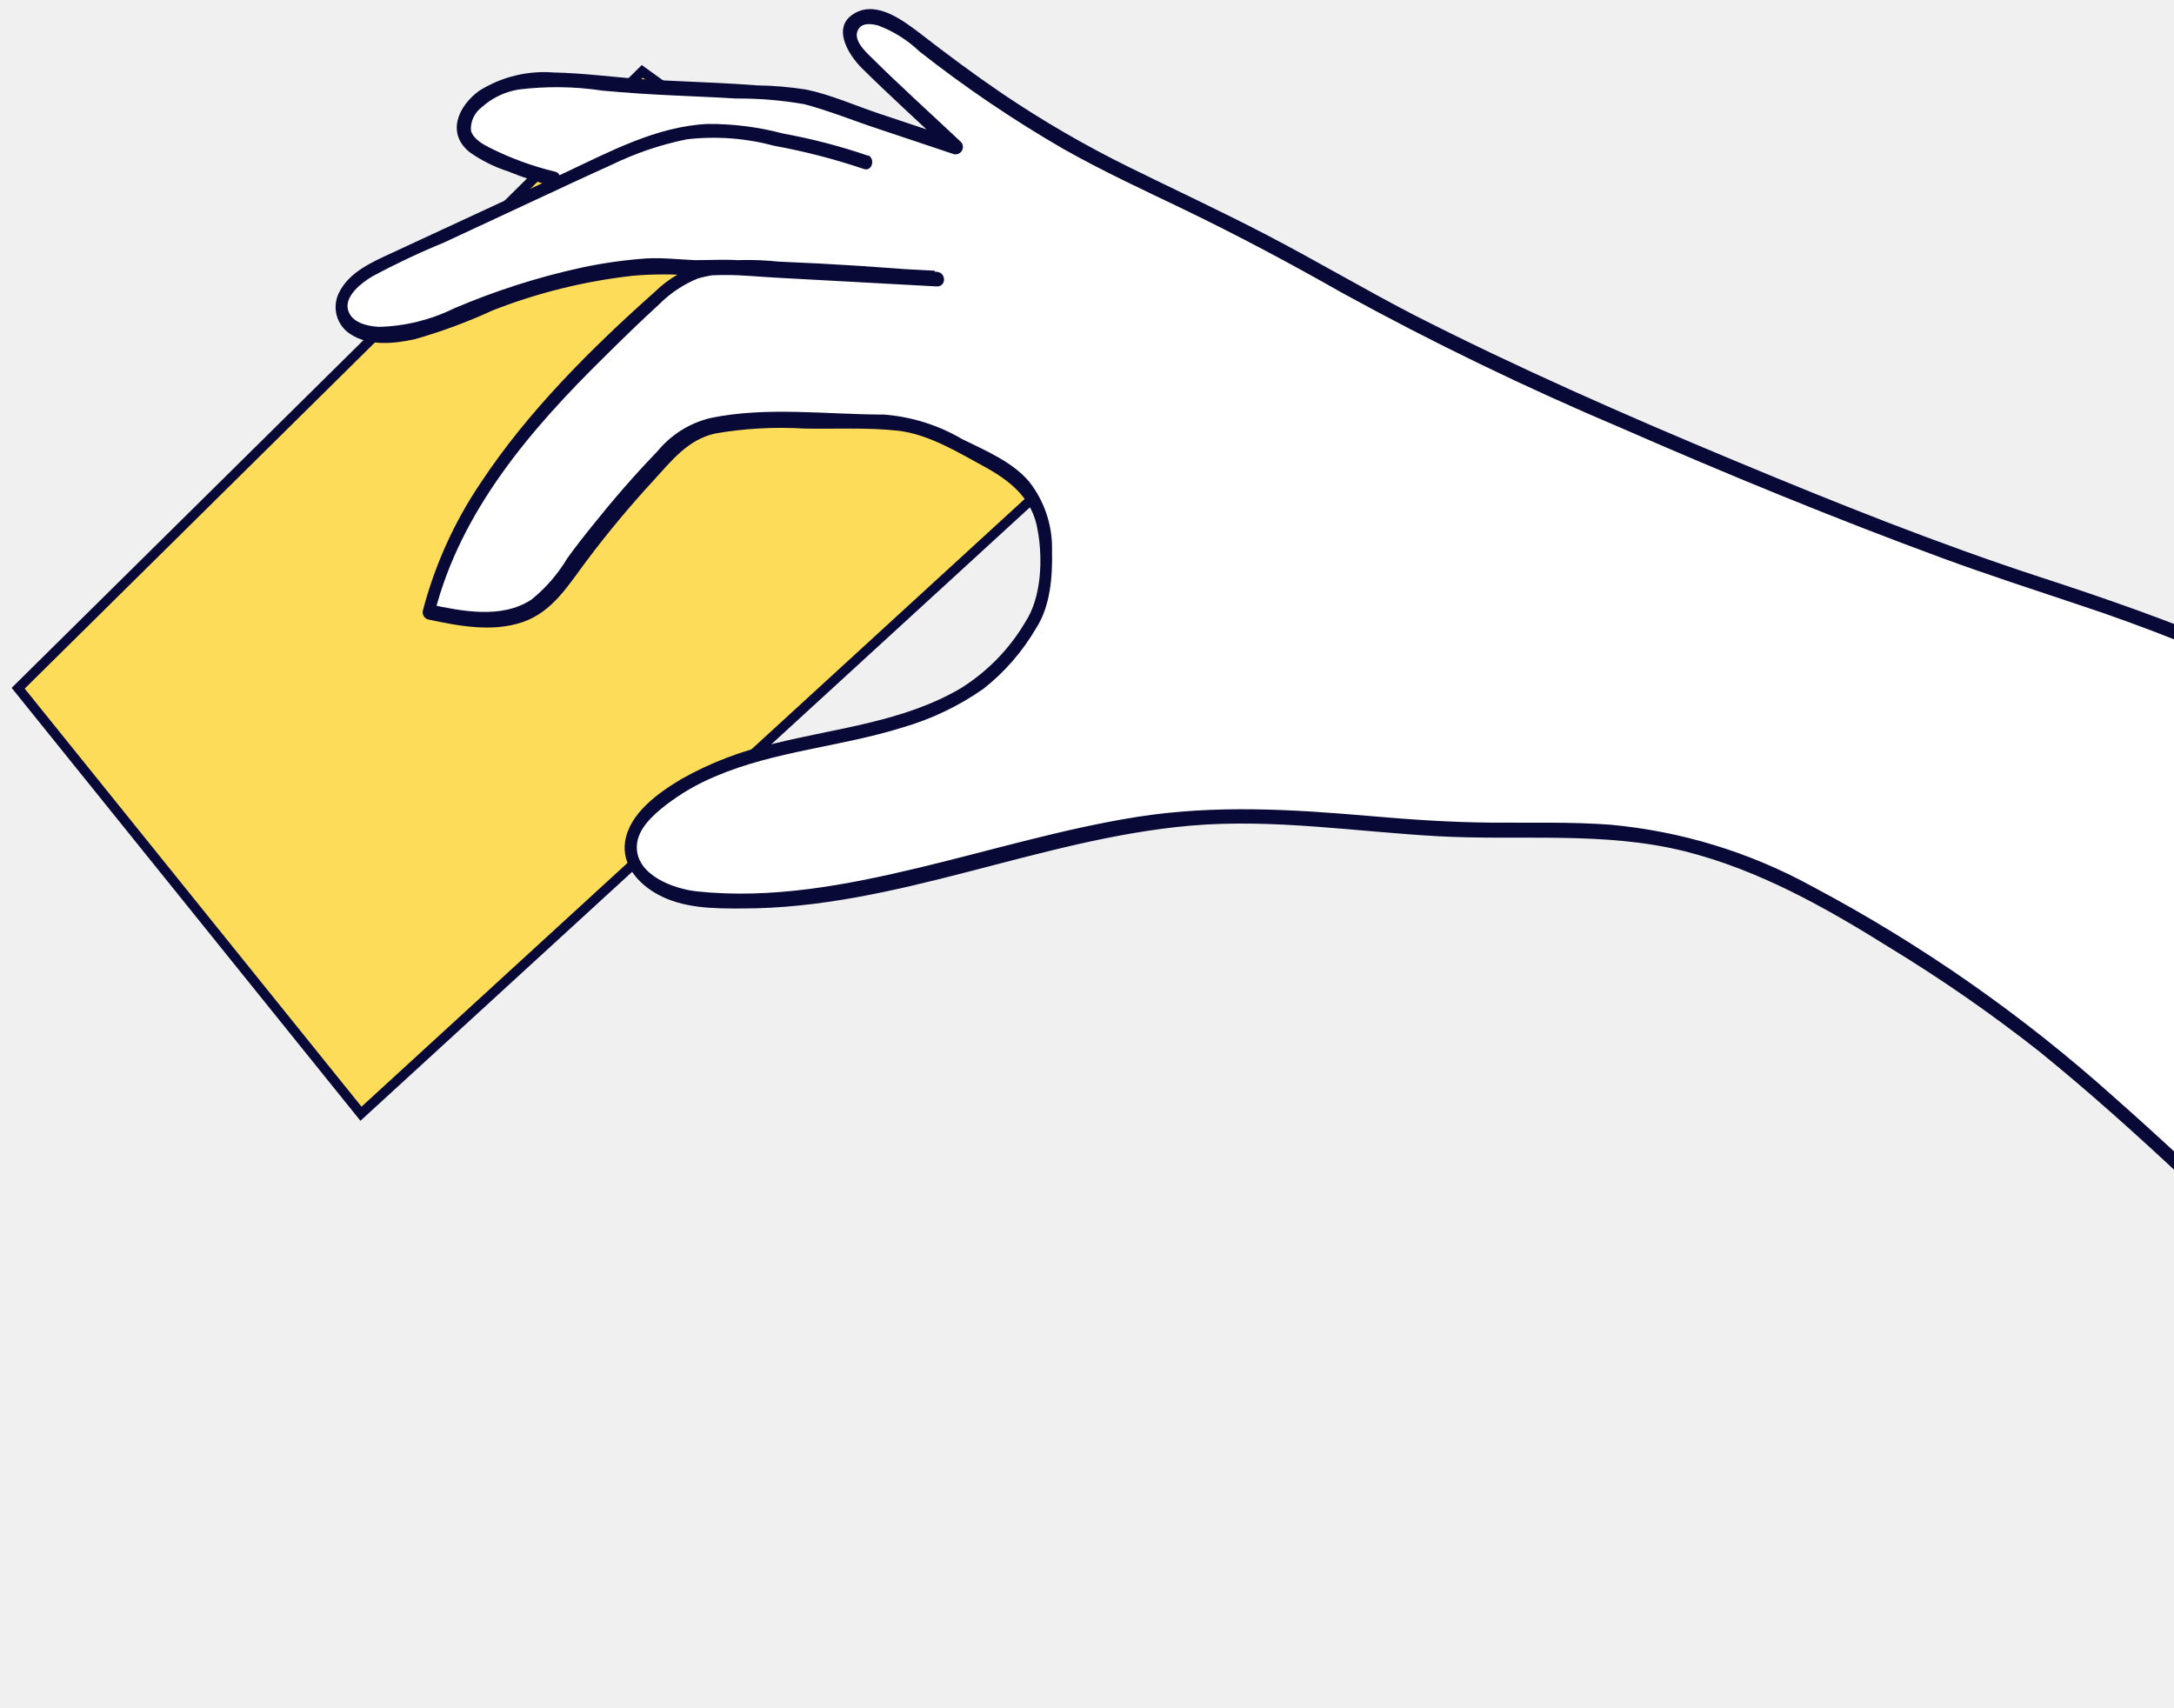
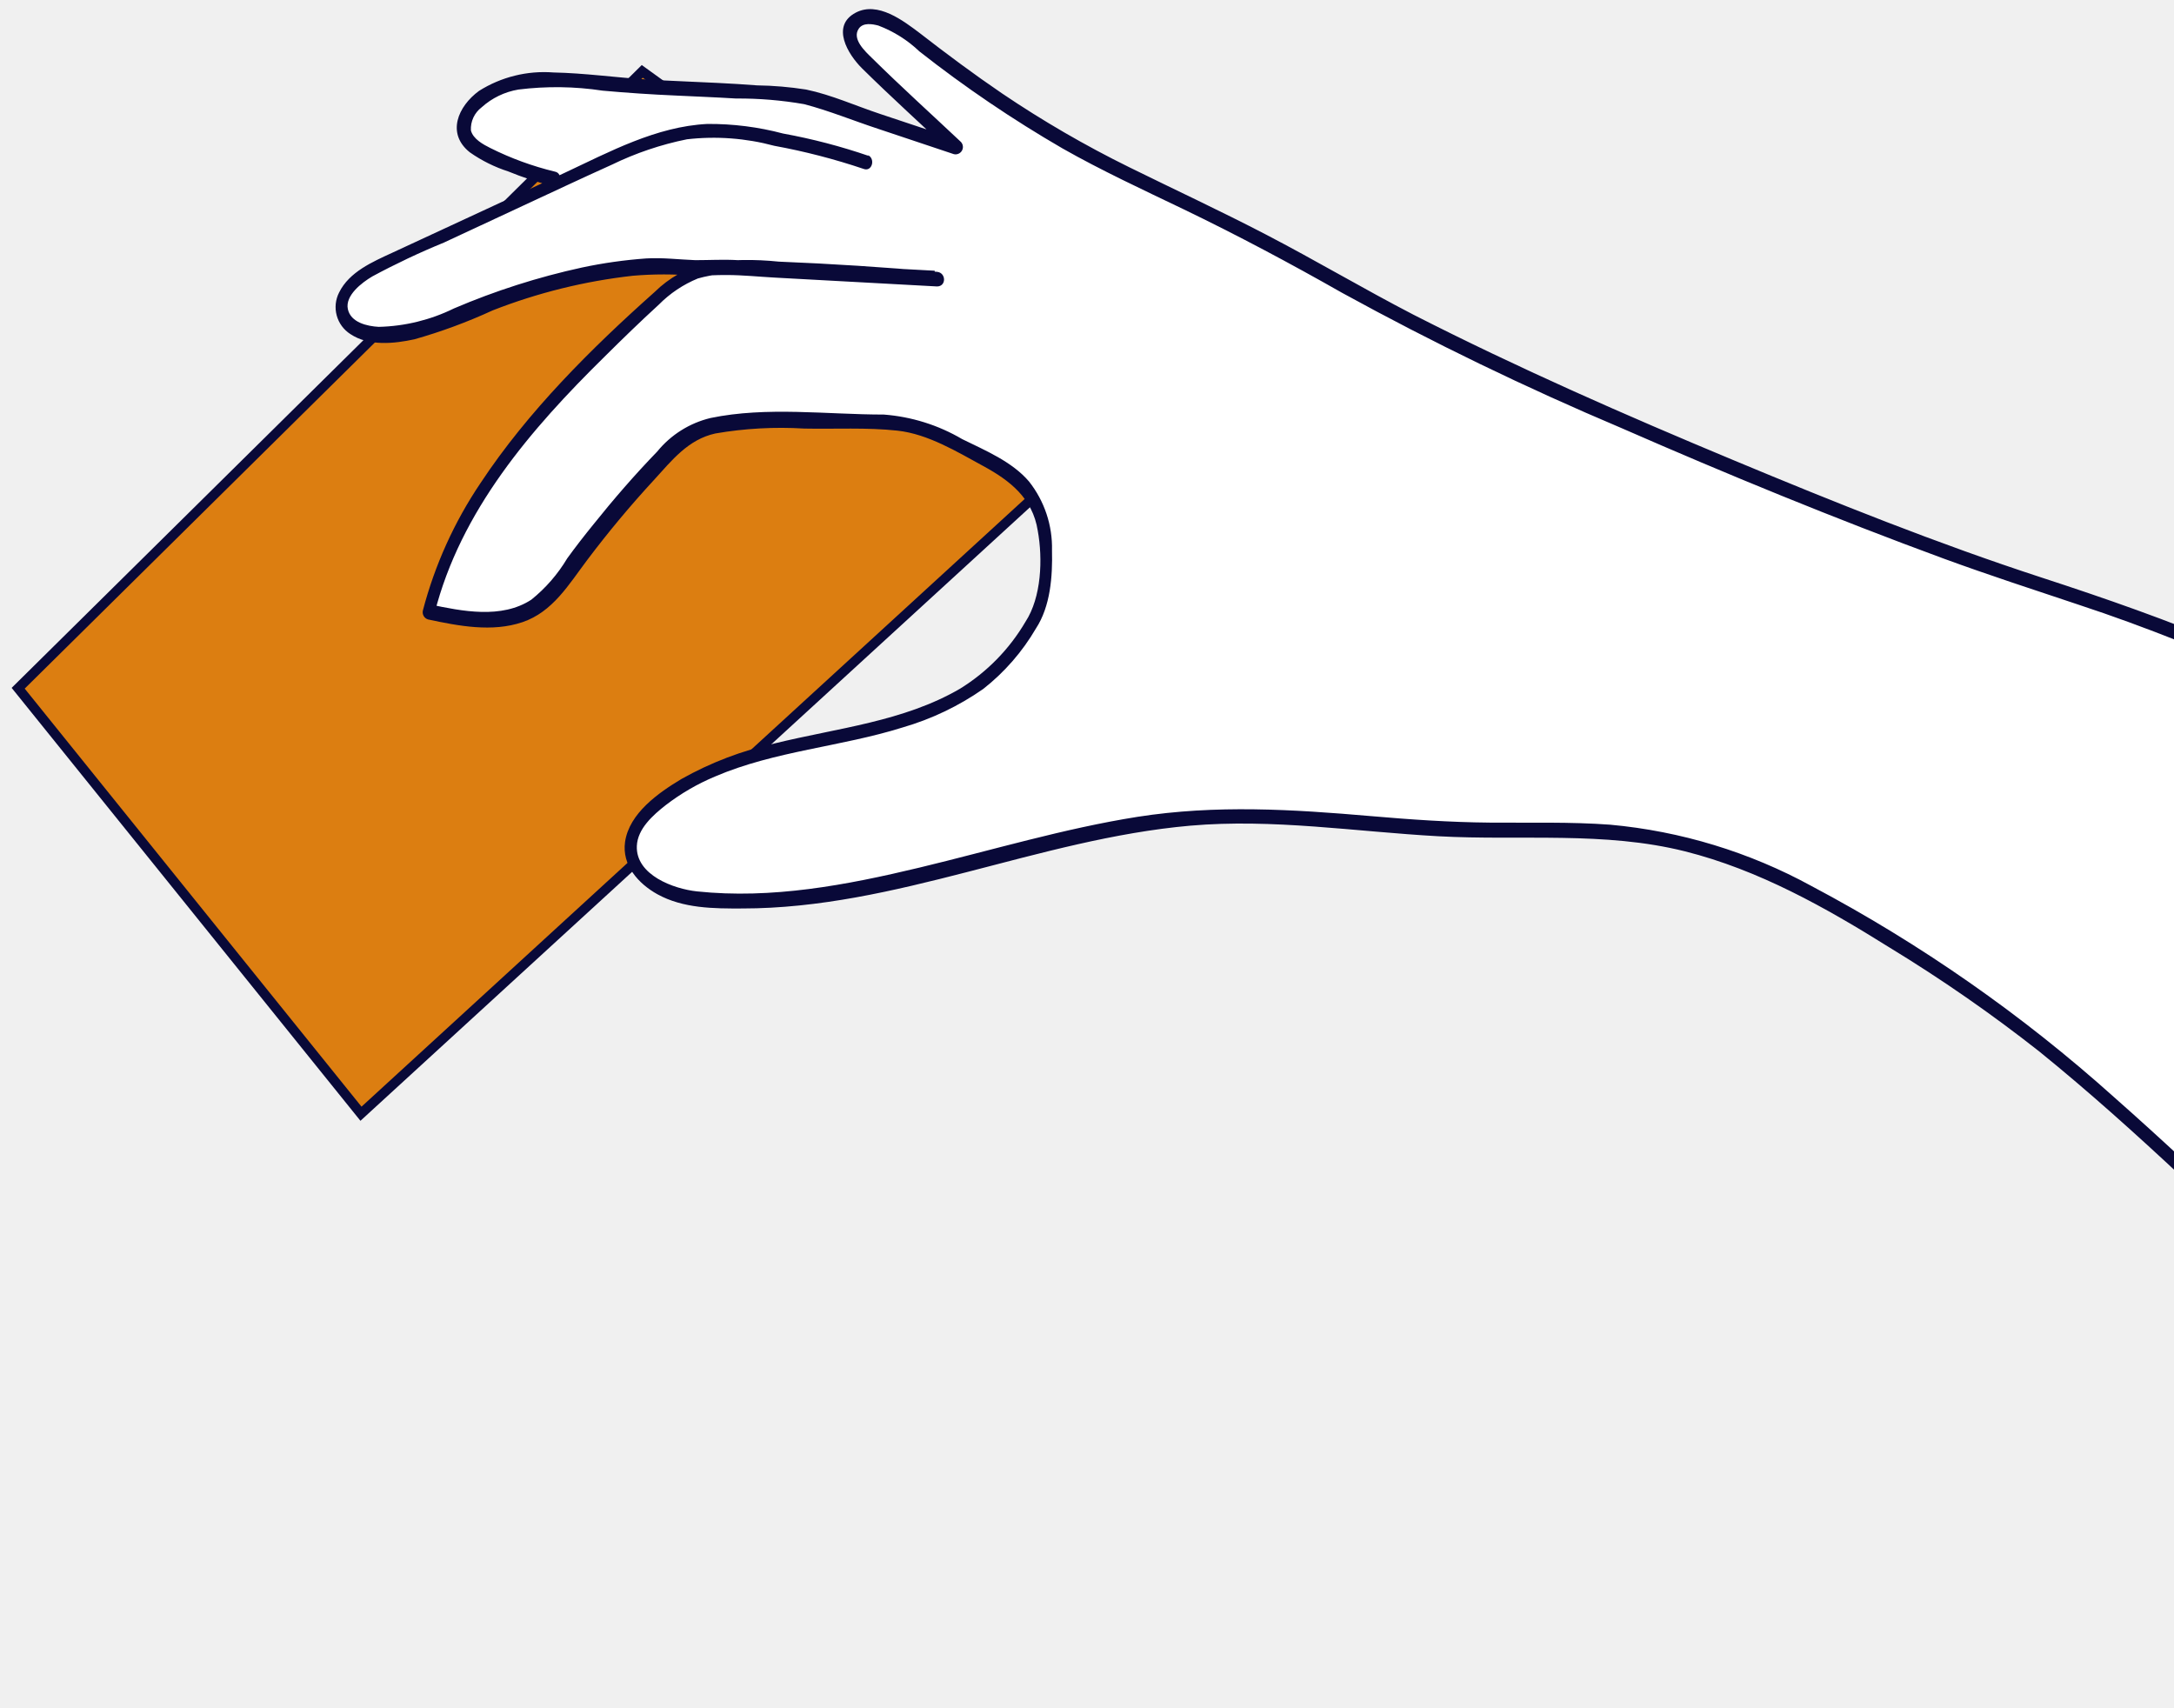
<svg xmlns="http://www.w3.org/2000/svg" width="177" height="139" viewBox="0 0 177 139" fill="none">
-   <path d="M91.29 33.951L29.39 90.671L1.48 56.031L52.29 5.811L91.29 33.951Z" fill="#FCDC59" stroke="#090938" stroke-width="0.79" stroke-miterlimit="10" />
+   <path d="M91.29 33.951L29.39 90.671L1.48 56.031L52.29 5.811L91.29 33.951Z" fill="#DC7E11" stroke="#090938" stroke-width="0.79" stroke-miterlimit="10" />
  <path d="M70.59 13.27C67.861 12.354 65.066 11.645 62.23 11.15C56.83 9.88 53.45 11.22 48.41 13.55L31.08 21.55C29.35 22.35 27.29 23.91 28 25.68C28.44 26.79 29.8 27.21 31 27.25C34.35 27.35 37.4 25.55 40.54 24.4C44.72 22.87 52.15 21.05 56.54 21.82L59.13 21.77L76.26 22.69C71.153 22.237 66.033 21.934 60.9 21.78C59.529 21.657 58.147 21.782 56.82 22.15C55.277 22.815 53.89 23.796 52.75 25.03C45.26 32.13 37.42 39.8 34.97 49.83C38.03 50.49 41.54 51.06 44.04 49.17C44.986 48.364 45.802 47.416 46.46 46.36C49.197 42.583 52.248 39.044 55.58 35.78C57.97 33.53 66.43 34.45 72.46 34.41C75.05 34.41 79.1 36.75 81.39 37.96C85.39 40.06 85.63 44.14 84.91 48.58C84.63 50.26 84.11 50.58 83.22 52.07C80.03 57.23 73.45 58.95 67.49 60.14L66.83 60.27C62.48 61.16 57.83 62.18 54.24 64.93C53.07 65.83 51.7 67.05 51.47 68.59C51.06 71.22 54.41 72.92 56.47 73.14C70.68 74.65 84.36 67.2 98.63 66.48C105.43 66.14 112.21 67.33 119.02 67.55C124.28 67.71 129.59 67.29 134.78 68.18C143.78 69.7 151.59 74.95 159.25 79.89C176.88 91.27 199.39 119.45 218.25 128.74C223.15 131.15 228.75 136.22 234.07 137.44C243.99 139.71 249.96 117.19 258.42 111.53C264.42 107.53 269.32 101.48 270.69 94.4C272.06 87.32 269.29 79.28 263.12 75.54C260.639 74.153 257.93 73.221 255.12 72.79C248.35 71.5 241.4 71.47 234.52 71.03C209.84 69.45 191.3 55.41 167.69 48.03C153.22 43.53 122.53 30.68 109.38 23.14C92.45 13.42 89.17 14.61 73.83 2.53C72.47 1.46 70.03 0.65 69.39 2.26C68.98 3.26 69.87 4.36 70.68 5.12L74.39 8.62L77.9 12L65.53 7.88C56.94 7.06 56.04 7.46 47.45 6.65C44.19 6.34 40.34 6.27 38.32 8.85C37.928 9.292 37.712 9.861 37.71 10.45C37.77 11.51 38.81 12.21 39.77 12.65C41.461 13.421 43.209 14.056 45 14.55" fill="white" />
  <path d="M70.75 12.7C68.466 11.914 66.126 11.302 63.75 10.87C61.741 10.337 59.669 10.075 57.59 10.09C53.43 10.3 49.64 12.35 45.93 14.09L31.93 20.58C30.33 21.32 28.44 22.13 27.61 23.81C27.314 24.389 27.244 25.056 27.414 25.683C27.584 26.31 27.982 26.851 28.53 27.2C30.03 28.2 32.1 27.98 33.75 27.62C35.928 27.003 38.054 26.217 40.11 25.27C43.774 23.835 47.61 22.887 51.52 22.45C53.207 22.305 54.903 22.305 56.59 22.45C57.45 22.45 58.31 22.38 59.16 22.39C60.47 22.39 61.78 22.53 63.09 22.6L76.29 23.32C77.06 23.32 77.04 22.2 76.29 22.13C72.01 21.75 67.717 21.474 63.41 21.3C61.467 21.097 59.507 21.124 57.57 21.38C55.954 21.782 54.475 22.611 53.29 23.78C48.11 28.39 42.98 33.5 39.14 39.3C36.994 42.476 35.401 45.992 34.43 49.7C34.393 49.853 34.416 50.013 34.494 50.149C34.572 50.285 34.7 50.386 34.85 50.43C37.33 50.96 40.07 51.49 42.54 50.65C45.01 49.81 46.3 47.59 47.81 45.59C49.51 43.331 51.322 41.158 53.24 39.08C54.71 37.47 56.02 35.78 58.24 35.29C60.63 34.877 63.059 34.743 65.48 34.89C67.97 34.94 70.59 34.79 73.07 35.06C75.55 35.33 77.94 36.79 80.07 37.95C82.2 39.11 84.07 40.54 84.49 43.2C84.91 45.51 84.79 48.63 83.49 50.62C82.185 52.845 80.355 54.716 78.16 56.07C73.56 58.75 68.16 59.27 63.08 60.52C60.417 61.106 57.856 62.083 55.48 63.42C53.61 64.54 51.23 66.21 50.89 68.54C50.62 70.43 51.97 71.94 53.52 72.8C55.62 73.96 58.1 73.97 60.44 73.96C72.94 73.96 84.54 68.31 96.9 67.22C103.66 66.63 110.37 67.71 117.1 68.08C123.83 68.45 130.61 67.66 137.19 69.31C143.19 70.82 148.63 73.88 153.84 77.14C158.073 79.716 162.147 82.544 166.04 85.61C174.04 92.09 181.38 99.41 188.88 106.48C196.21 113.38 203.66 120.38 212.11 125.91C213.907 127.09 215.766 128.172 217.68 129.15C220.093 130.431 222.431 131.85 224.68 133.4C226.924 134.975 229.323 136.315 231.84 137.4C233.384 138.106 235.099 138.352 236.78 138.11C239.78 137.53 242.13 135.04 243.94 132.72C246.258 129.583 248.382 126.307 250.3 122.91C252.3 119.68 254.22 116.28 256.93 113.61C258.35 112.2 260.11 111.19 261.65 109.92C263.683 108.233 265.497 106.298 267.05 104.16C270.14 100.041 271.751 94.999 271.62 89.85C271.436 85.031 269.427 80.463 266 77.07C261.72 73 255.49 72.07 249.85 71.45C243.32 70.74 236.73 70.88 230.21 70.07C218.65 68.62 207.79 64.3 197.21 59.58C192 57.25 186.83 54.84 181.56 52.63C176.56 50.51 171.41 48.71 166.22 47.02C157.73 44.25 149.4 40.91 141.15 37.47C132.34 33.8 123.57 29.95 115.06 25.61C111.06 23.54 107.12 21.2 103.06 19.09C99.39 17.18 95.64 15.44 91.93 13.61C88.351 11.848 84.896 9.843 81.59 7.61C79.3 6.05 77.08 4.4 74.89 2.7C73.56 1.7 71.47 0.08 69.67 1.03C67.62 2.11 69.04 4.43 70.18 5.56C72.54 7.89 75.01 10.12 77.42 12.39L78 11.39L71.7 9.29C69.7 8.63 67.7 7.72 65.63 7.29C64.306 7.082 62.97 6.968 61.63 6.95C60.56 6.87 59.48 6.8 58.4 6.75C56.48 6.65 54.56 6.59 52.64 6.47C50.12 6.31 47.59 5.95 45.06 5.9C42.931 5.736 40.806 6.262 39 7.4C37.28 8.66 36.33 10.87 38.25 12.4C39.212 13.075 40.271 13.601 41.39 13.96C42.516 14.423 43.672 14.807 44.85 15.11C45.6 15.29 45.91 14.11 45.17 13.97C43.353 13.531 41.592 12.887 39.92 12.05C39.34 11.76 38.52 11.32 38.34 10.62C38.319 10.26 38.388 9.899 38.54 9.571C38.692 9.244 38.922 8.958 39.21 8.74C40.051 7.98 41.092 7.476 42.21 7.29C44.487 7.006 46.792 7.036 49.06 7.38C51.06 7.56 53.06 7.694 55.06 7.78C56.68 7.86 58.3 7.92 59.92 8.02C61.78 8.007 63.637 8.161 65.47 8.48C67.47 9 69.52 9.84 71.47 10.48L77.66 12.55C77.786 12.58 77.918 12.568 78.037 12.516C78.156 12.465 78.255 12.376 78.319 12.263C78.383 12.151 78.409 12.021 78.393 11.892C78.377 11.764 78.32 11.644 78.23 11.55C75.82 9.28 73.35 7.05 70.99 4.72C70.46 4.2 69.33 3.18 69.92 2.33C70.27 1.82 71.01 1.95 71.51 2.08C72.757 2.552 73.896 3.269 74.86 4.19C78.55 7.09 82.44 9.727 86.5 12.08C89.69 13.89 93.02 15.43 96.33 17.02C100.73 19.14 105.03 21.43 109.27 23.84C116.651 27.891 124.234 31.562 131.99 34.84C140.63 38.62 149.37 42.21 158.23 45.47C161.89 46.81 165.58 48.01 169.23 49.23C174.74 51.04 180.1 53.23 185.4 55.58C195.55 60.05 205.54 65.02 216.18 68.23C221.54 69.88 227.056 70.972 232.64 71.49C239.15 72.07 245.71 71.98 252.2 72.92C257.97 73.76 263.76 75.33 267.2 80.43C268.594 82.558 269.543 84.945 269.99 87.449C270.437 89.953 270.372 92.522 269.8 95C268.427 100.294 265.425 105.023 261.22 108.52C259.66 109.88 257.84 110.92 256.32 112.32C255.093 113.499 253.984 114.795 253.01 116.19C250.73 119.33 248.84 122.74 246.81 126.04C244.93 129.1 242.98 132.3 240.29 134.72C239.223 135.756 237.907 136.499 236.47 136.88C234.6 137.111 232.705 136.74 231.06 135.82C228.563 134.584 226.166 133.156 223.89 131.55C221.76 130.14 219.6 128.88 217.35 127.69C208.97 123.29 201.72 116.81 194.79 110.46C187.17 103.46 179.88 96.17 172.14 89.34C164.658 82.624 156.384 76.848 147.5 72.14C142.434 69.368 136.851 67.666 131.1 67.14C127.84 66.9 124.56 67 121.29 66.97C118.02 66.94 114.84 66.72 111.61 66.44C105.25 65.89 98.99 65.5 92.61 66.5C86.61 67.45 80.75 69.22 74.83 70.64C68.91 72.06 62.83 73.21 56.75 72.57C54.85 72.37 51.75 71.24 51.85 68.87C51.91 67.46 53.18 66.35 54.21 65.54C55.438 64.598 56.782 63.818 58.21 63.22C63.08 61.13 68.47 60.8 73.5 59.22C75.839 58.541 78.052 57.484 80.05 56.09C81.777 54.735 83.232 53.066 84.34 51.17C85.53 49.35 85.7 46.93 85.65 44.81C85.7 42.779 85.038 40.795 83.78 39.2C82.4 37.58 80.21 36.67 78.34 35.75C76.394 34.606 74.211 33.922 71.96 33.75C67.33 33.75 62.42 33.08 57.85 34.03C56.143 34.44 54.618 35.399 53.51 36.76C51.68 38.65 49.95 40.65 48.3 42.71C47.57 43.61 46.86 44.52 46.18 45.46C45.414 46.745 44.425 47.883 43.26 48.82C40.83 50.41 37.62 49.76 34.97 49.2L35.38 49.93C37.49 41.58 43.23 34.93 49.22 29.04C50.66 27.61 52.12 26.19 53.63 24.81C54.538 23.889 55.623 23.161 56.82 22.67C58.093 22.311 59.422 22.188 60.74 22.31C65.87 22.45 70.99 22.78 76.1 23.23V22.04L65.92 21.49L60.08 21.18C58.92 21.11 57.77 21.18 56.61 21.18C55.27 21.13 53.97 20.96 52.61 21.04C50.852 21.166 49.104 21.413 47.38 21.78C43.809 22.558 40.32 23.673 36.96 25.11C35.053 26.047 32.965 26.559 30.84 26.61C29.9 26.56 28.55 26.26 28.32 25.16C28.09 24.06 29.45 23.01 30.32 22.5C32.21 21.481 34.153 20.563 36.14 19.75L42.58 16.75C44.99 15.63 47.39 14.5 49.81 13.41C51.754 12.464 53.811 11.768 55.93 11.34C58.312 11.067 60.725 11.246 63.04 11.87C65.505 12.321 67.935 12.95 70.31 13.75C71.02 14.02 71.31 12.87 70.62 12.61L70.75 12.7Z" fill="#090938" />
</svg>
